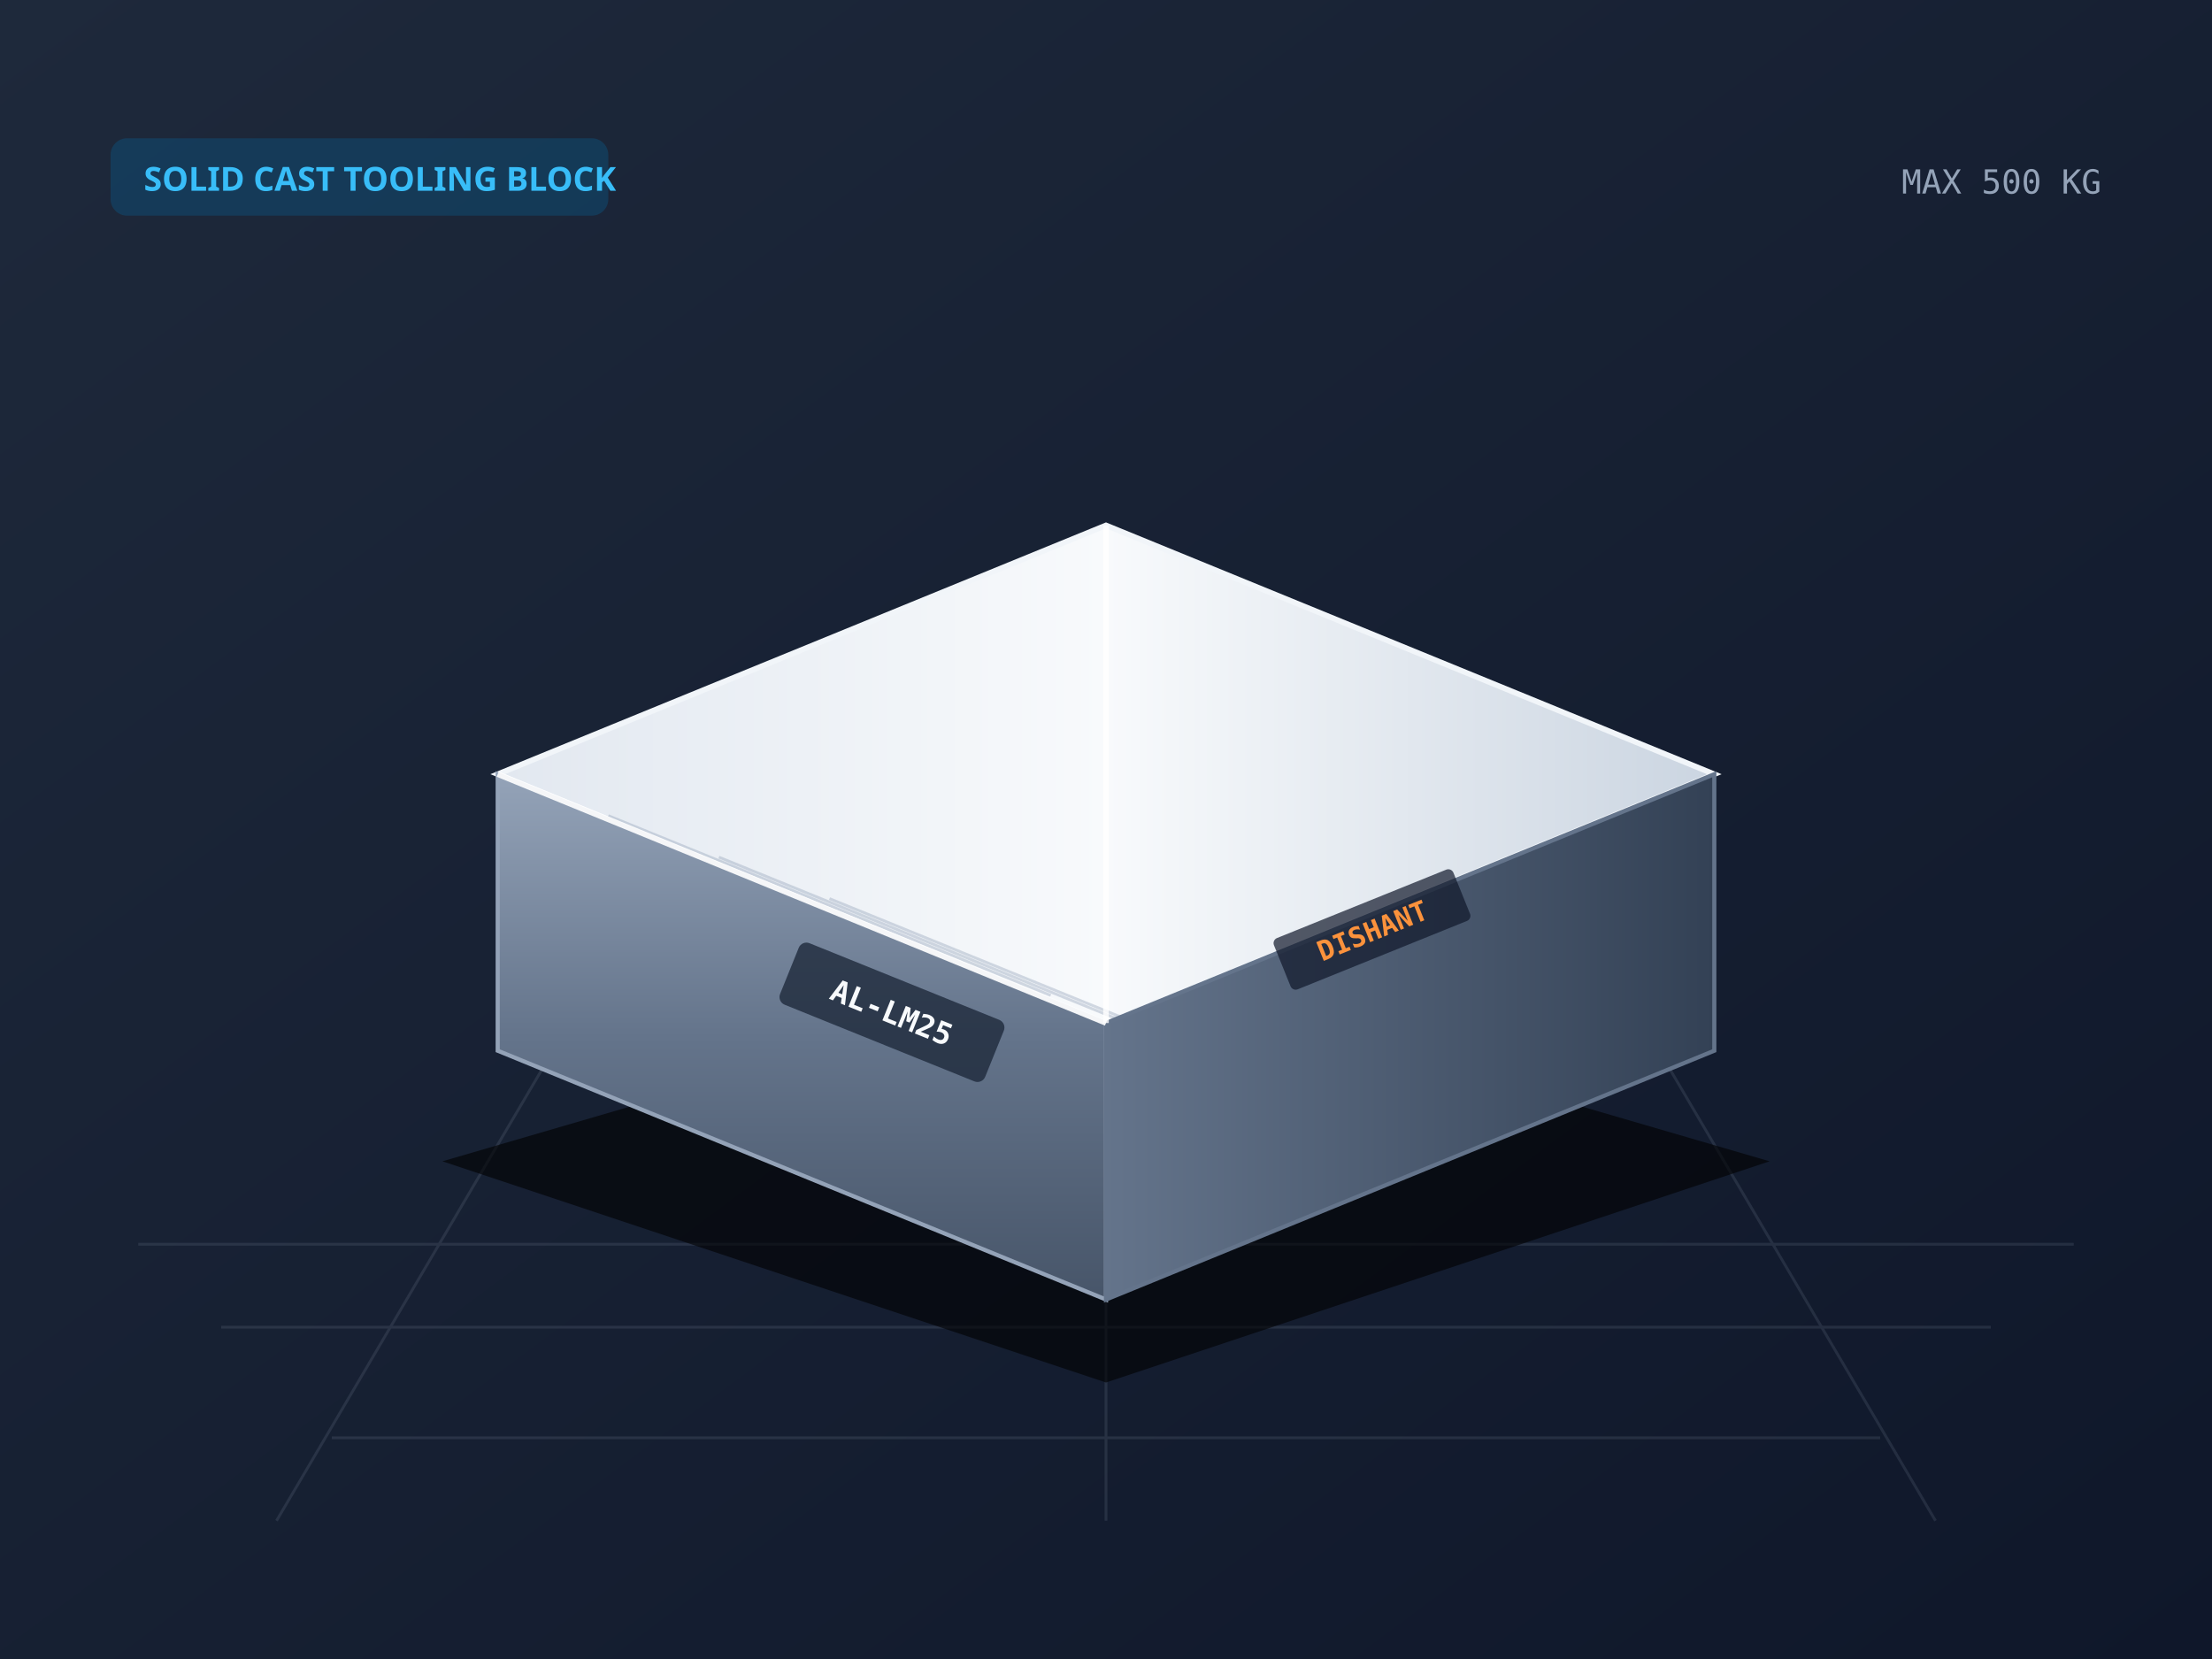
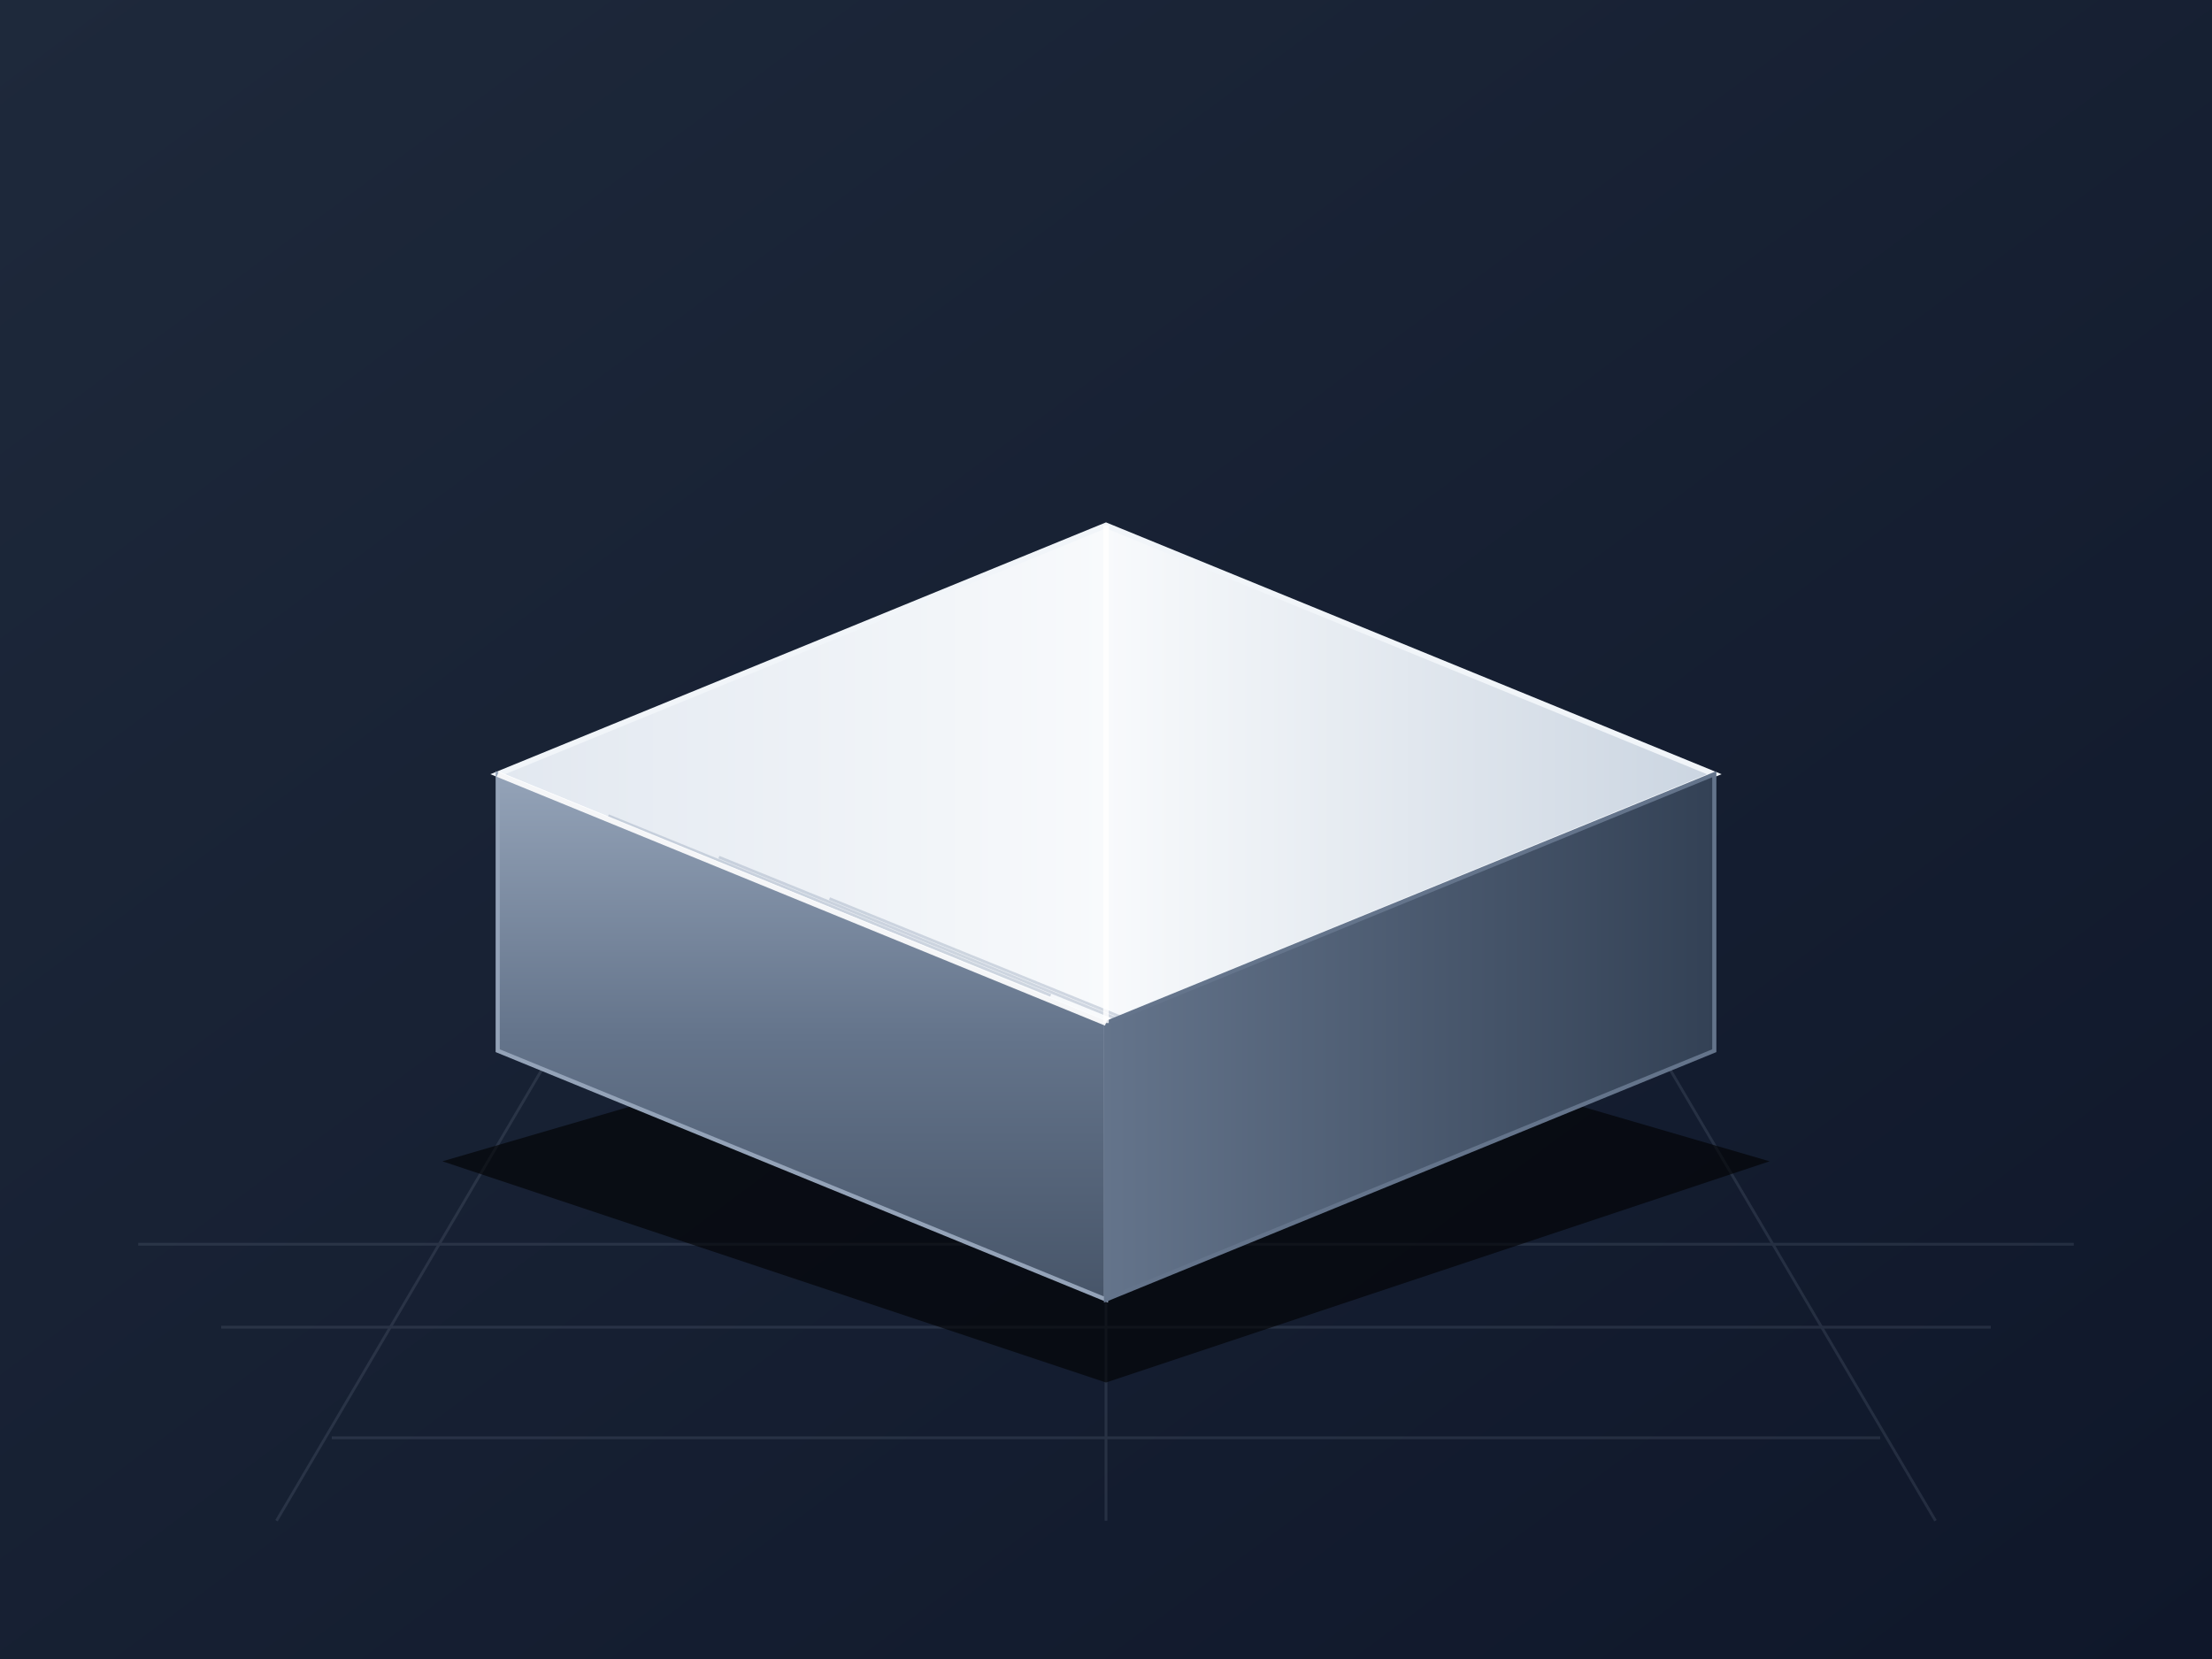
<svg xmlns="http://www.w3.org/2000/svg" viewBox="0 0 800 600" width="800" height="600">
  <defs>
    <linearGradient id="bgGrad" x1="0" y1="0" x2="1" y2="1">
      <stop offset="0%" stop-color="#1e293b" />
      <stop offset="100%" stop-color="#0f172a" />
    </linearGradient>
    <linearGradient id="blockTop" x1="0" y1="0" x2="1" y2="0">
      <stop offset="0%" stop-color="#e2e8f0" />
      <stop offset="50%" stop-color="#f8fafc" />
      <stop offset="100%" stop-color="#cbd5e1" />
    </linearGradient>
    <linearGradient id="blockFront" x1="0" y1="0" x2="0" y2="1">
      <stop offset="0%" stop-color="#94a3b8" />
      <stop offset="50%" stop-color="#64748b" />
      <stop offset="100%" stop-color="#475569" />
    </linearGradient>
    <linearGradient id="blockSide" x1="0" y1="0" x2="1" y2="0">
      <stop offset="0%" stop-color="#64748b" />
      <stop offset="100%" stop-color="#334155" />
    </linearGradient>
    <linearGradient id="orangeGlow" x1="0" y1="0" x2="1" y2="0">
      <stop offset="0%" stop-color="#ea580c" />
      <stop offset="100%" stop-color="#f97316" />
    </linearGradient>
  </defs>
  <rect width="800" height="600" fill="url(#bgGrad)" />
  <g opacity="0.15" stroke="#94a3b8" stroke-width="1">
    <line x1="50" y1="450" x2="750" y2="450" />
    <line x1="80" y1="480" x2="720" y2="480" />
    <line x1="120" y1="520" x2="680" y2="520" />
    <line x1="200" y1="380" x2="100" y2="550" />
    <line x1="400" y1="380" x2="400" y2="550" />
    <line x1="600" y1="380" x2="700" y2="550" />
  </g>
  <g transform="translate(400, 310)">
    <polygon points="-240,110 0,190 240,110 0,40" fill="#000000" opacity="0.6" />
    <polygon points="0,-120 220,-30 0,60 -220,-30" fill="url(#blockTop)" stroke="#f1f5f9" stroke-width="2" />
    <path d="M -180,-15 L -20,50 M -140,0 L 20,65 M -100,15 L 60,80" stroke="#94a3b8" stroke-width="1" opacity="0.4" />
    <polygon points="-220,-30 0,60 0,160 -220,70" fill="url(#blockFront)" stroke="#94a3b8" stroke-width="1.5" />
    <polygon points="0,60 220,-30 220,70 0,160" fill="url(#blockSide)" stroke="#64748b" stroke-width="1.5" />
    <line x1="0" y1="-120" x2="0" y2="60" stroke="#ffffff" stroke-width="2" opacity="0.8" />
    <line x1="-220" y1="-30" x2="0" y2="60" stroke="#ffffff" stroke-width="2" opacity="0.9" />
-     <g transform="translate(-110, 30) rotate(22)">
-       <rect x="0" y="0" width="80" height="24" rx="3" fill="#1e293b" opacity="0.8" />
-       <text x="40" y="16" fill="#f8fafc" font-family="monospace" font-size="11" font-weight="bold" text-anchor="middle">AL-LM25</text>
-     </g>
-     <g transform="translate(60, 30) rotate(-22)">
-       <rect x="0" y="0" width="70" height="20" rx="2" fill="#0f172a" opacity="0.7" />
-       <text x="35" y="14" fill="#fb923c" font-family="monospace" font-size="10" font-weight="bold" text-anchor="middle">DISHANT</text>
-     </g>
-   </g>
-   <g transform="translate(40, 50)">
-     <rect x="0" y="0" width="180" height="28" rx="6" fill="#0369a1" opacity="0.3" />
-     <text x="12" y="19" fill="#38bdf8" font-family="sans-serif" font-size="12" font-weight="bold">SOLID CAST TOOLING BLOCK</text>
-   </g>
-   <g transform="translate(640, 50)">
-     <text x="120" y="20" fill="#94a3b8" font-family="monospace" font-size="12" text-anchor="end">MAX 500 KG</text>
  </g>
</svg>
